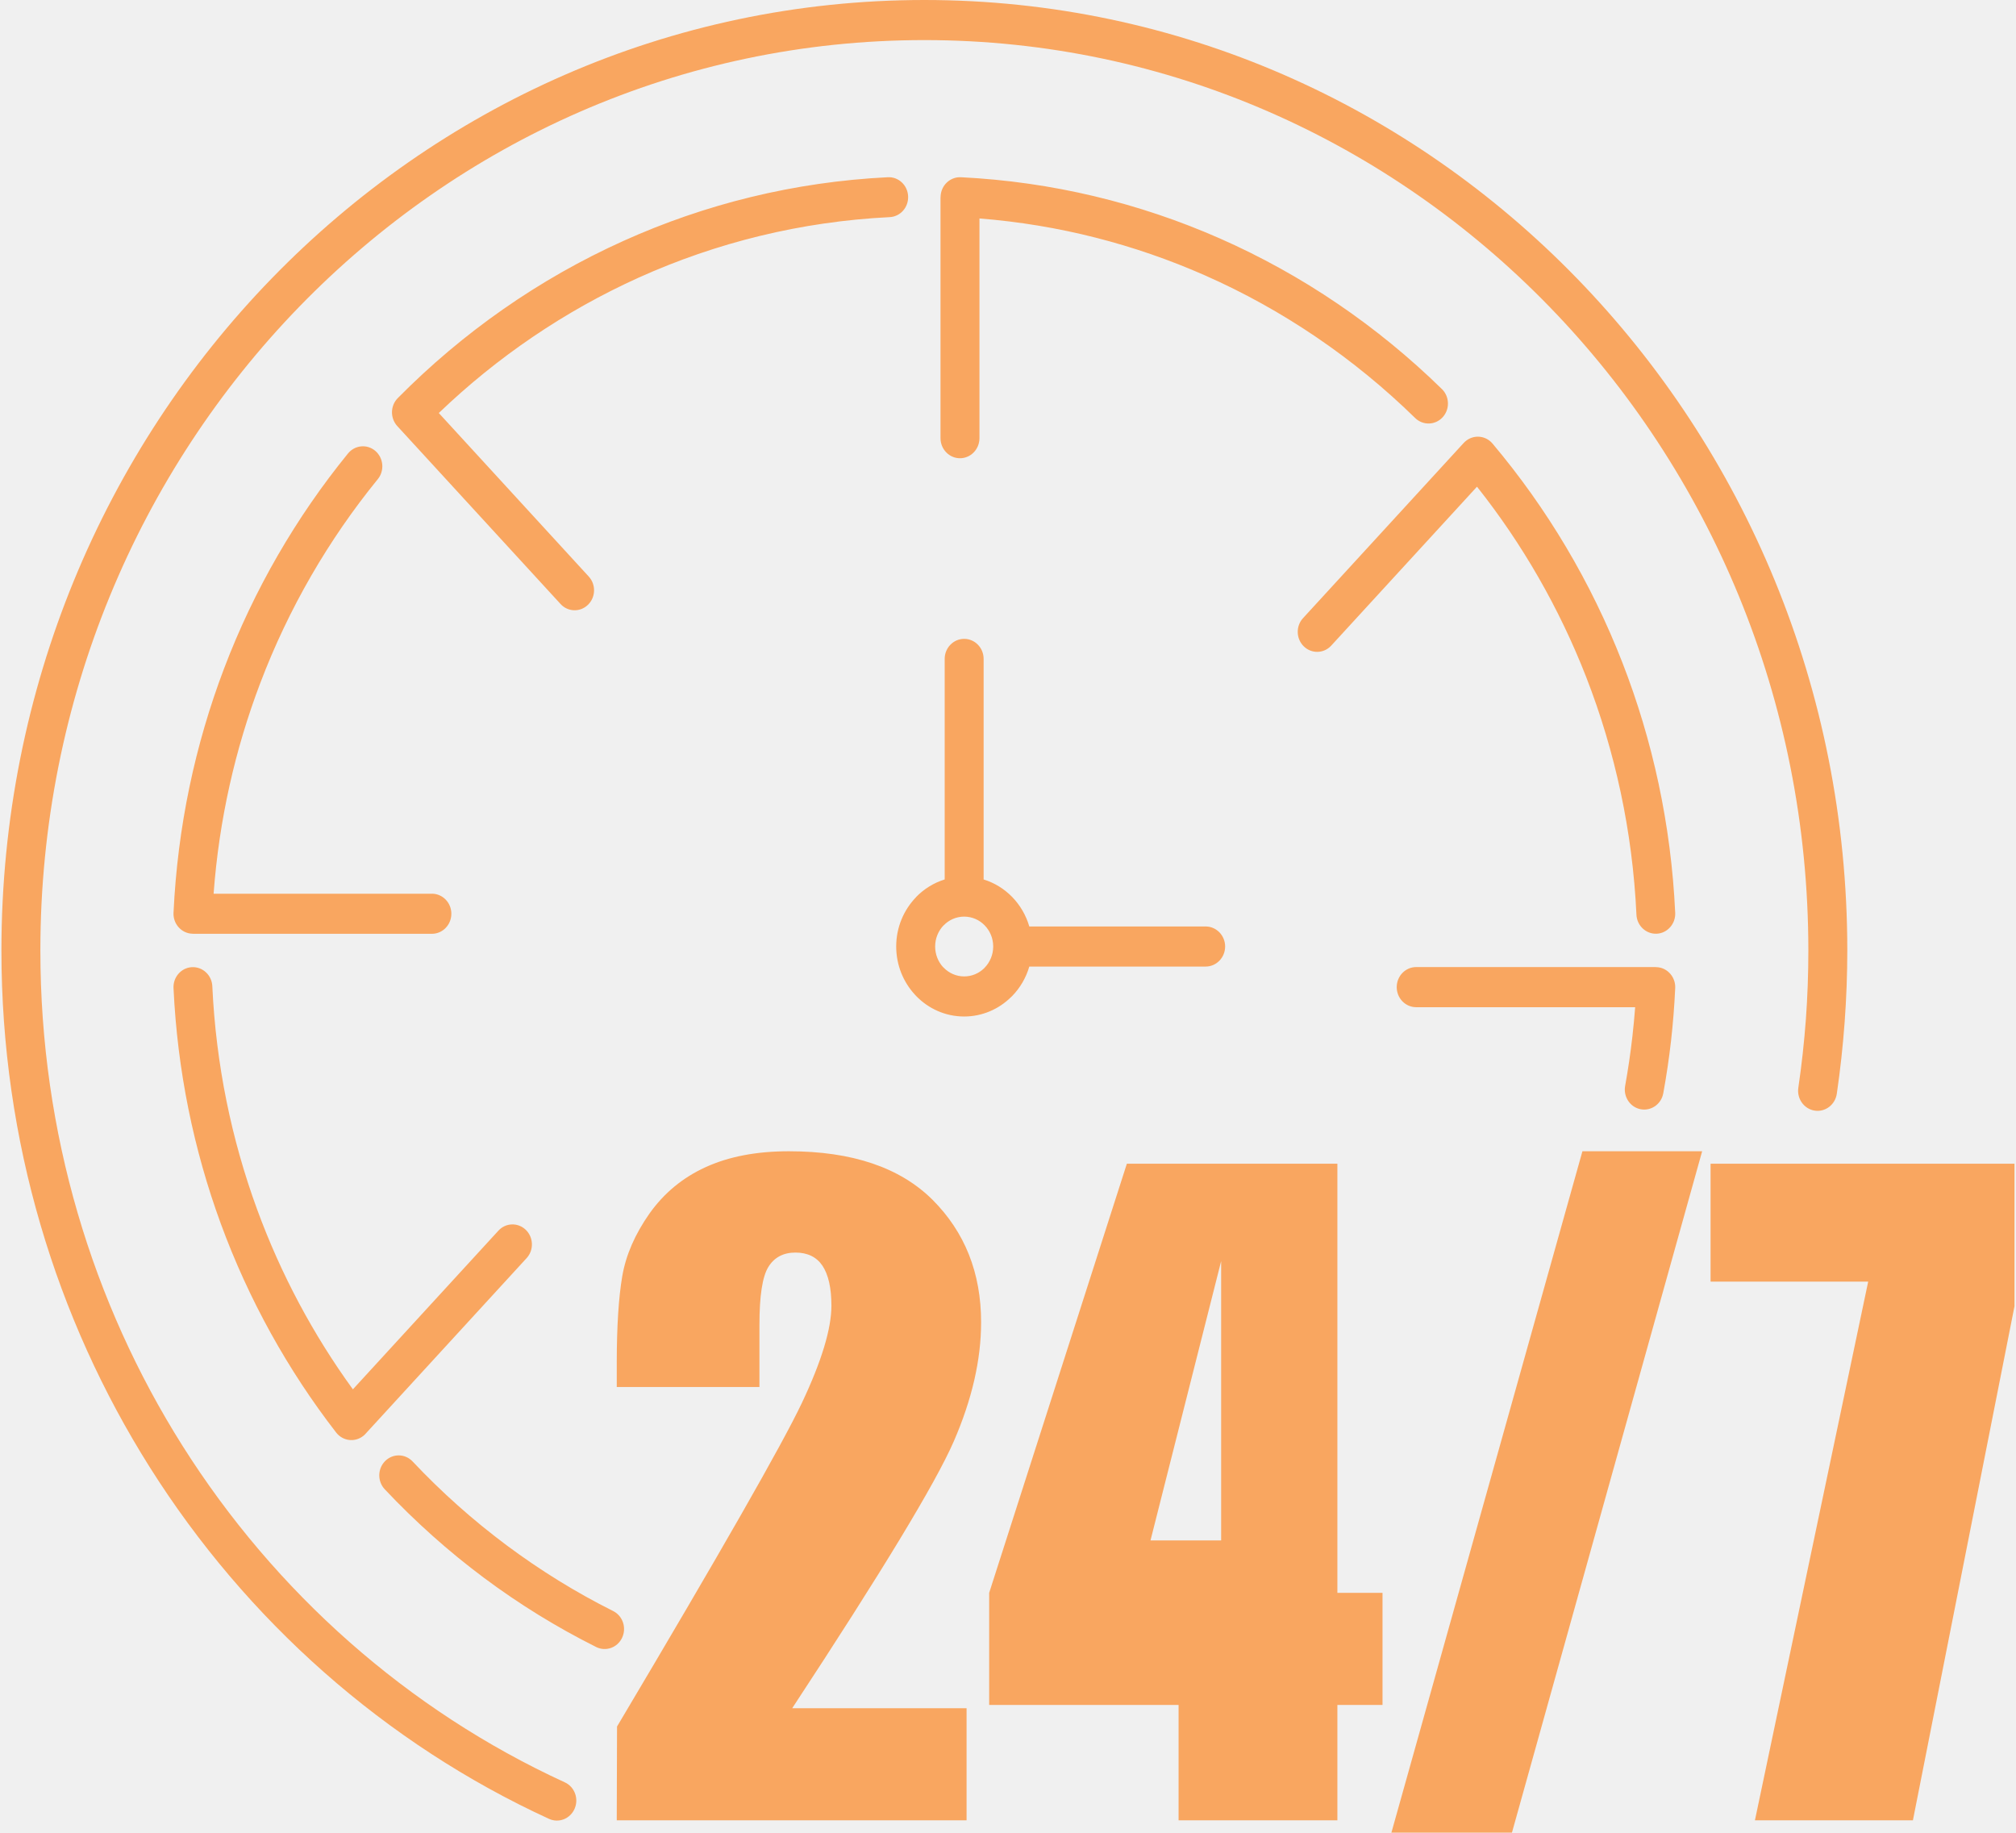
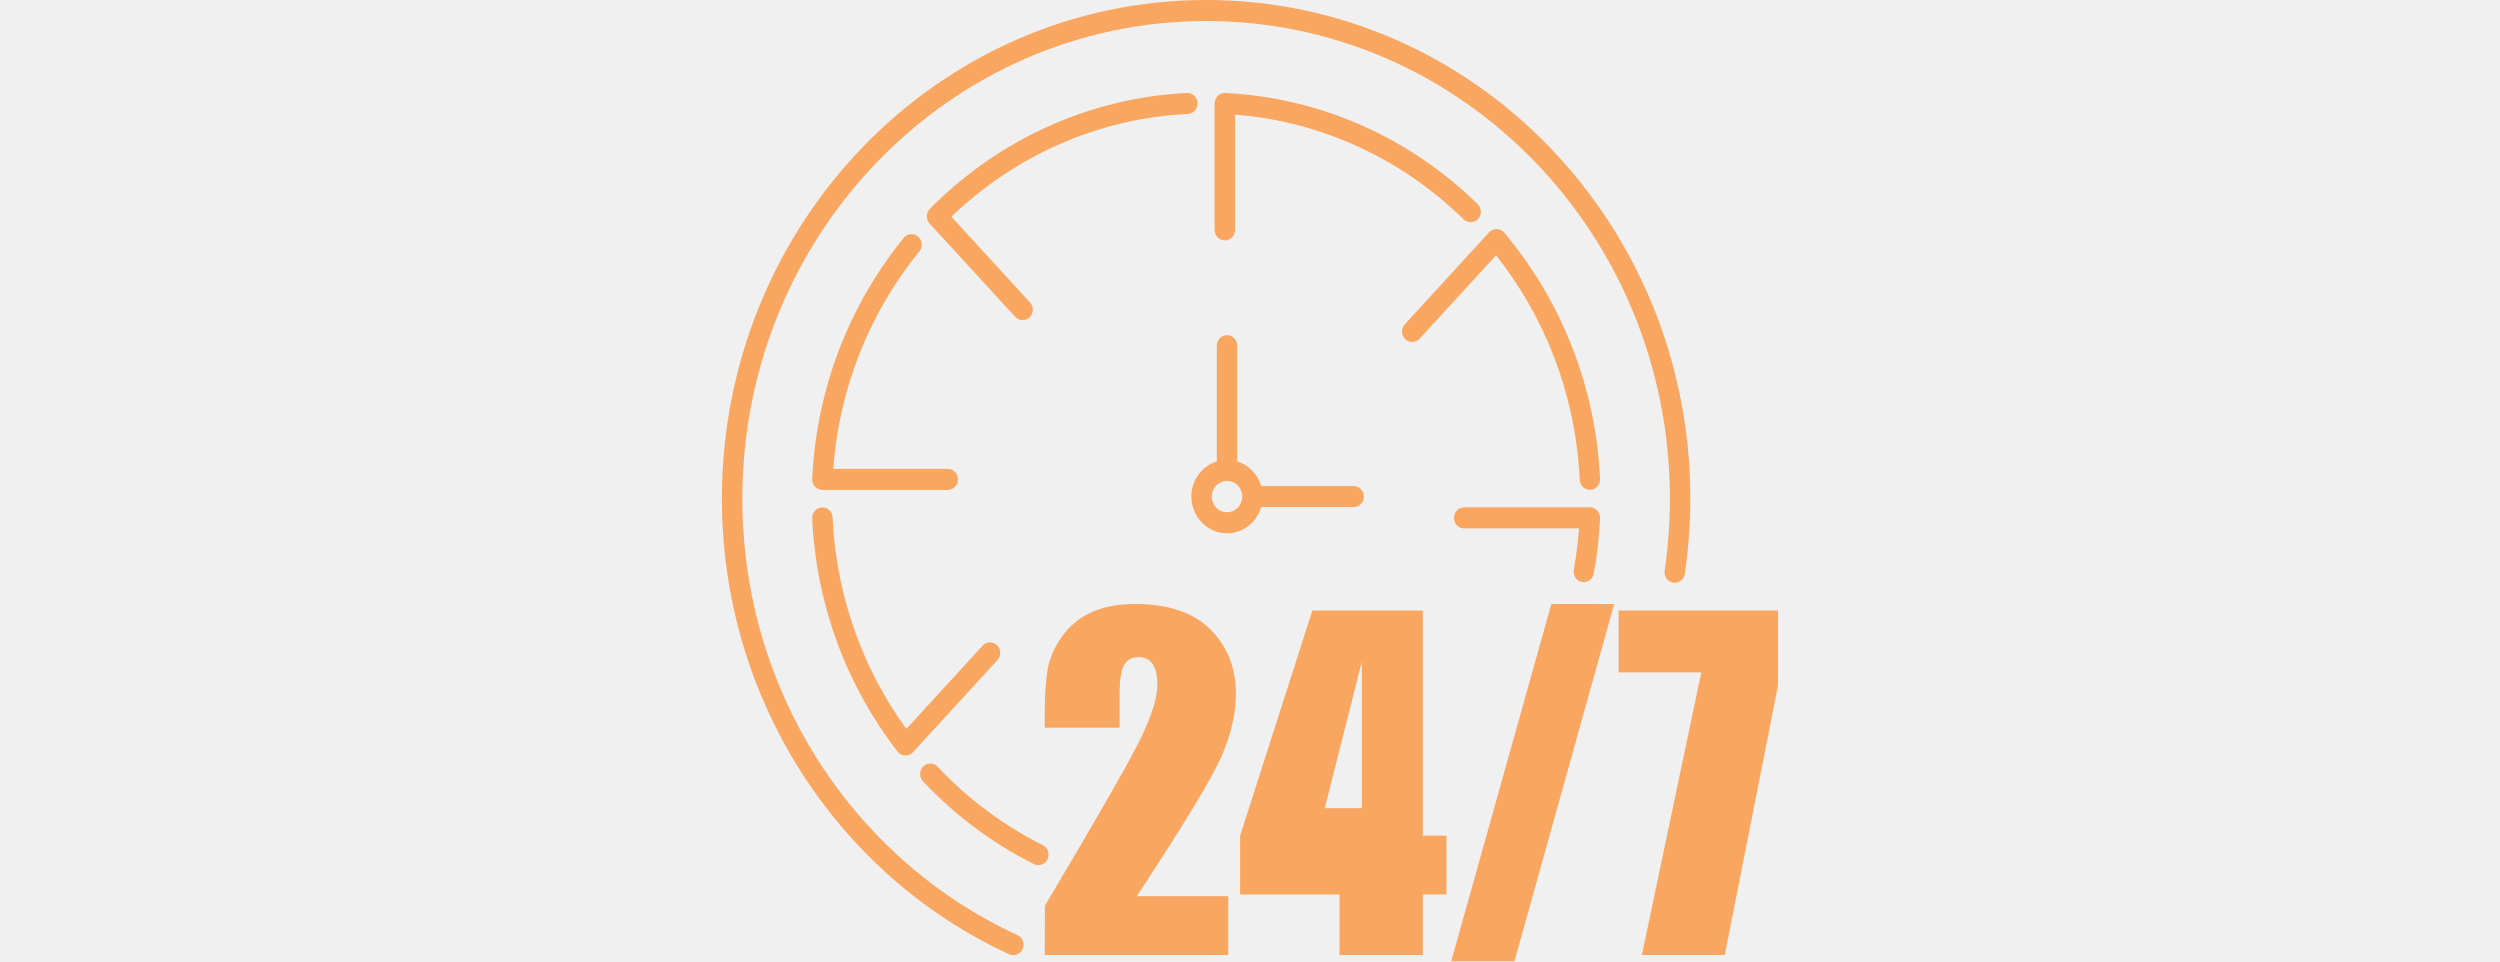
- <svg xmlns="http://www.w3.org/2000/svg" width="44" height="40" viewBox="0 0 44 40" fill="none">
+ <svg xmlns="http://www.w3.org/2000/svg" width="104" height="40" viewBox="0 0 44 40" fill="none">
  <g opacity="0.6" clip-path="url(#clip0_4941_26208)">
    <path fill-rule="evenodd" clip-rule="evenodd" d="M21.096 37.282V39.728H13.461L13.467 37.681C15.73 33.874 17.076 31.518 17.504 30.613C17.932 29.707 18.146 29 18.146 28.496C18.146 28.107 18.079 27.817 17.95 27.623C17.821 27.433 17.624 27.337 17.361 27.337C17.097 27.337 16.897 27.442 16.768 27.654C16.639 27.865 16.575 28.285 16.575 28.913V30.271H13.461V29.749C13.461 28.949 13.502 28.315 13.581 27.853C13.66 27.391 13.86 26.935 14.173 26.488C14.49 26.041 14.9 25.7 15.405 25.471C15.909 25.241 16.513 25.126 17.217 25.126C18.598 25.126 19.642 25.48 20.351 26.183C21.058 26.89 21.413 27.78 21.413 28.858C21.413 29.68 21.213 30.546 20.815 31.461C20.416 32.376 19.24 34.314 17.29 37.282H21.096ZM20.618 14.38C20.618 14.139 20.809 13.943 21.043 13.943C21.278 13.943 21.468 14.139 21.468 14.38V19.194C21.707 19.267 21.92 19.401 22.092 19.577C22.264 19.754 22.393 19.974 22.465 20.22H26.314C26.548 20.22 26.739 20.416 26.739 20.657C26.739 20.899 26.548 21.095 26.314 21.095H22.465C22.393 21.341 22.264 21.561 22.092 21.737C22.083 21.747 22.074 21.755 22.065 21.763C21.799 22.024 21.439 22.185 21.043 22.185C20.634 22.185 20.263 22.014 19.995 21.737C19.986 21.728 19.977 21.719 19.969 21.709C19.716 21.435 19.56 21.065 19.56 20.657C19.56 20.237 19.726 19.856 19.995 19.579L19.995 19.578L19.995 19.577C20.166 19.401 20.38 19.267 20.618 19.194V14.38ZM21.491 20.196C21.377 20.078 21.218 20.005 21.043 20.005C20.868 20.005 20.71 20.078 20.596 20.196L20.595 20.195C20.481 20.313 20.41 20.477 20.41 20.657C20.41 20.829 20.474 20.985 20.578 21.102L20.596 21.119C20.71 21.236 20.868 21.31 21.043 21.31C21.21 21.31 21.362 21.244 21.475 21.136L21.491 21.119C21.606 21.001 21.677 20.837 21.677 20.657C21.677 20.477 21.606 20.314 21.491 20.196ZM29.189 25.398V34.764H30.174V37.21H29.189V39.728H25.723V37.21H21.589V34.764L24.594 25.398H29.189ZM26.652 33.62V27.524L25.11 33.62H26.652ZM36.302 23.859C36.26 24.096 36.039 24.252 35.809 24.209C35.579 24.166 35.427 23.938 35.469 23.701C35.532 23.352 35.586 22.99 35.628 22.618C35.652 22.405 35.672 22.193 35.688 21.982H30.909C30.674 21.982 30.484 21.786 30.484 21.544C30.484 21.302 30.674 21.106 30.909 21.106H36.139V21.108L36.159 21.108C36.392 21.119 36.573 21.324 36.562 21.564C36.544 21.959 36.513 22.343 36.471 22.717C36.428 23.094 36.372 23.475 36.302 23.859ZM36.562 19.922C36.573 20.162 36.392 20.367 36.159 20.378C35.925 20.389 35.727 20.203 35.716 19.963C35.631 18.14 35.25 16.398 34.622 14.784C34.032 13.269 33.223 11.867 32.236 10.622L29.056 14.089C28.896 14.265 28.627 14.273 28.457 14.108C28.287 13.943 28.278 13.666 28.439 13.491L31.946 9.667C31.956 9.657 31.966 9.647 31.977 9.637C32.154 9.479 32.422 9.499 32.575 9.681C33.761 11.089 34.724 12.701 35.409 14.46C36.071 16.161 36.473 17.999 36.562 19.922ZM31.47 8.491C31.64 8.657 31.647 8.933 31.485 9.108C31.324 9.282 31.056 9.289 30.886 9.123C29.555 7.821 28 6.759 26.287 6.005C24.76 5.333 23.108 4.904 21.377 4.768V9.563C21.377 9.805 21.187 10.001 20.952 10.001C20.718 10.001 20.527 9.805 20.527 9.563V4.304H20.529L20.529 4.283C20.54 4.043 20.739 3.857 20.972 3.868C22.969 3.967 24.872 4.433 26.619 5.202C28.426 5.997 30.066 7.118 31.47 8.491ZM19.377 3.868C19.611 3.856 19.809 4.042 19.82 4.283C19.831 4.524 19.651 4.728 19.417 4.739C17.479 4.835 15.633 5.296 13.944 6.057C12.326 6.787 10.852 7.791 9.577 9.014L12.85 12.583C13.011 12.759 13.003 13.035 12.832 13.2C12.662 13.366 12.393 13.357 12.233 13.181L8.67 9.298C8.513 9.125 8.517 8.854 8.682 8.688C10.097 7.257 11.763 6.088 13.606 5.258C15.386 4.455 17.333 3.969 19.377 3.868ZM7.595 9.897C7.746 9.712 8.013 9.687 8.193 9.842C8.372 9.997 8.396 10.272 8.246 10.457C7.171 11.777 6.299 13.278 5.68 14.909C5.132 16.351 4.781 17.895 4.662 19.505H9.427C9.661 19.505 9.851 19.701 9.851 19.942C9.851 20.184 9.661 20.38 9.427 20.38H4.211V20.378L4.191 20.378C3.957 20.367 3.776 20.162 3.787 19.922C3.875 18.048 4.258 16.255 4.89 14.591C5.543 12.871 6.463 11.288 7.595 9.897ZM3.787 21.564C3.776 21.324 3.957 21.119 4.19 21.108C4.424 21.097 4.623 21.283 4.634 21.523C4.713 23.23 5.052 24.867 5.611 26.393C6.129 27.809 6.836 29.129 7.702 30.322L10.877 26.86C11.037 26.684 11.305 26.676 11.476 26.841C11.646 27.006 11.655 27.283 11.494 27.458L7.987 31.282C7.971 31.301 7.953 31.319 7.933 31.335C7.75 31.485 7.483 31.453 7.337 31.265C6.281 29.901 5.426 28.363 4.817 26.701C4.228 25.092 3.871 23.365 3.787 21.564ZM8.398 32.504C8.235 32.331 8.238 32.055 8.406 31.887C8.574 31.719 8.842 31.723 9.005 31.896C9.634 32.564 10.322 33.177 11.058 33.726C11.789 34.271 12.566 34.752 13.381 35.16C13.592 35.265 13.68 35.526 13.578 35.743C13.477 35.96 13.223 36.051 13.012 35.946C12.148 35.514 11.328 35.007 10.56 34.434C9.787 33.857 9.064 33.211 8.398 32.504ZM12.327 38.899C12.541 38.997 12.637 39.255 12.541 39.475C12.446 39.695 12.196 39.794 11.982 39.696C8.406 38.054 5.381 35.372 3.269 32.022C1.221 28.774 0.031 24.901 0.031 20.743C0.031 15.015 2.286 9.829 5.931 6.076C9.576 2.322 14.612 0 20.175 0C25.737 0 30.773 2.322 34.418 6.076C38.063 9.829 40.318 15.015 40.318 20.743C40.318 21.266 40.298 21.788 40.26 22.31C40.221 22.839 40.164 23.359 40.089 23.871C40.054 24.11 39.838 24.275 39.606 24.239C39.374 24.203 39.214 23.98 39.249 23.741C39.322 23.246 39.377 22.747 39.414 22.245C39.45 21.754 39.468 21.253 39.468 20.743C39.468 15.257 37.309 10.29 33.817 6.694C30.326 3.099 25.503 0.875 20.175 0.875C14.847 0.875 10.023 3.099 6.532 6.694C3.041 10.29 0.881 15.257 0.881 20.743C0.881 24.729 2.019 28.439 3.979 31.547C6.003 34.756 8.902 37.327 12.327 38.899ZM43.967 25.398V28.508L41.75 39.728H38.302L40.774 27.971H37.334V25.398H43.967ZM37.15 25.126L32.998 40H30.367L34.537 25.126H37.15Z" fill="#FF7500" />
  </g>
  <defs>
    <clipPath id="clip0_4941_26208">
      <rect width="44" height="40" fill="white" />
    </clipPath>
  </defs>
</svg>
